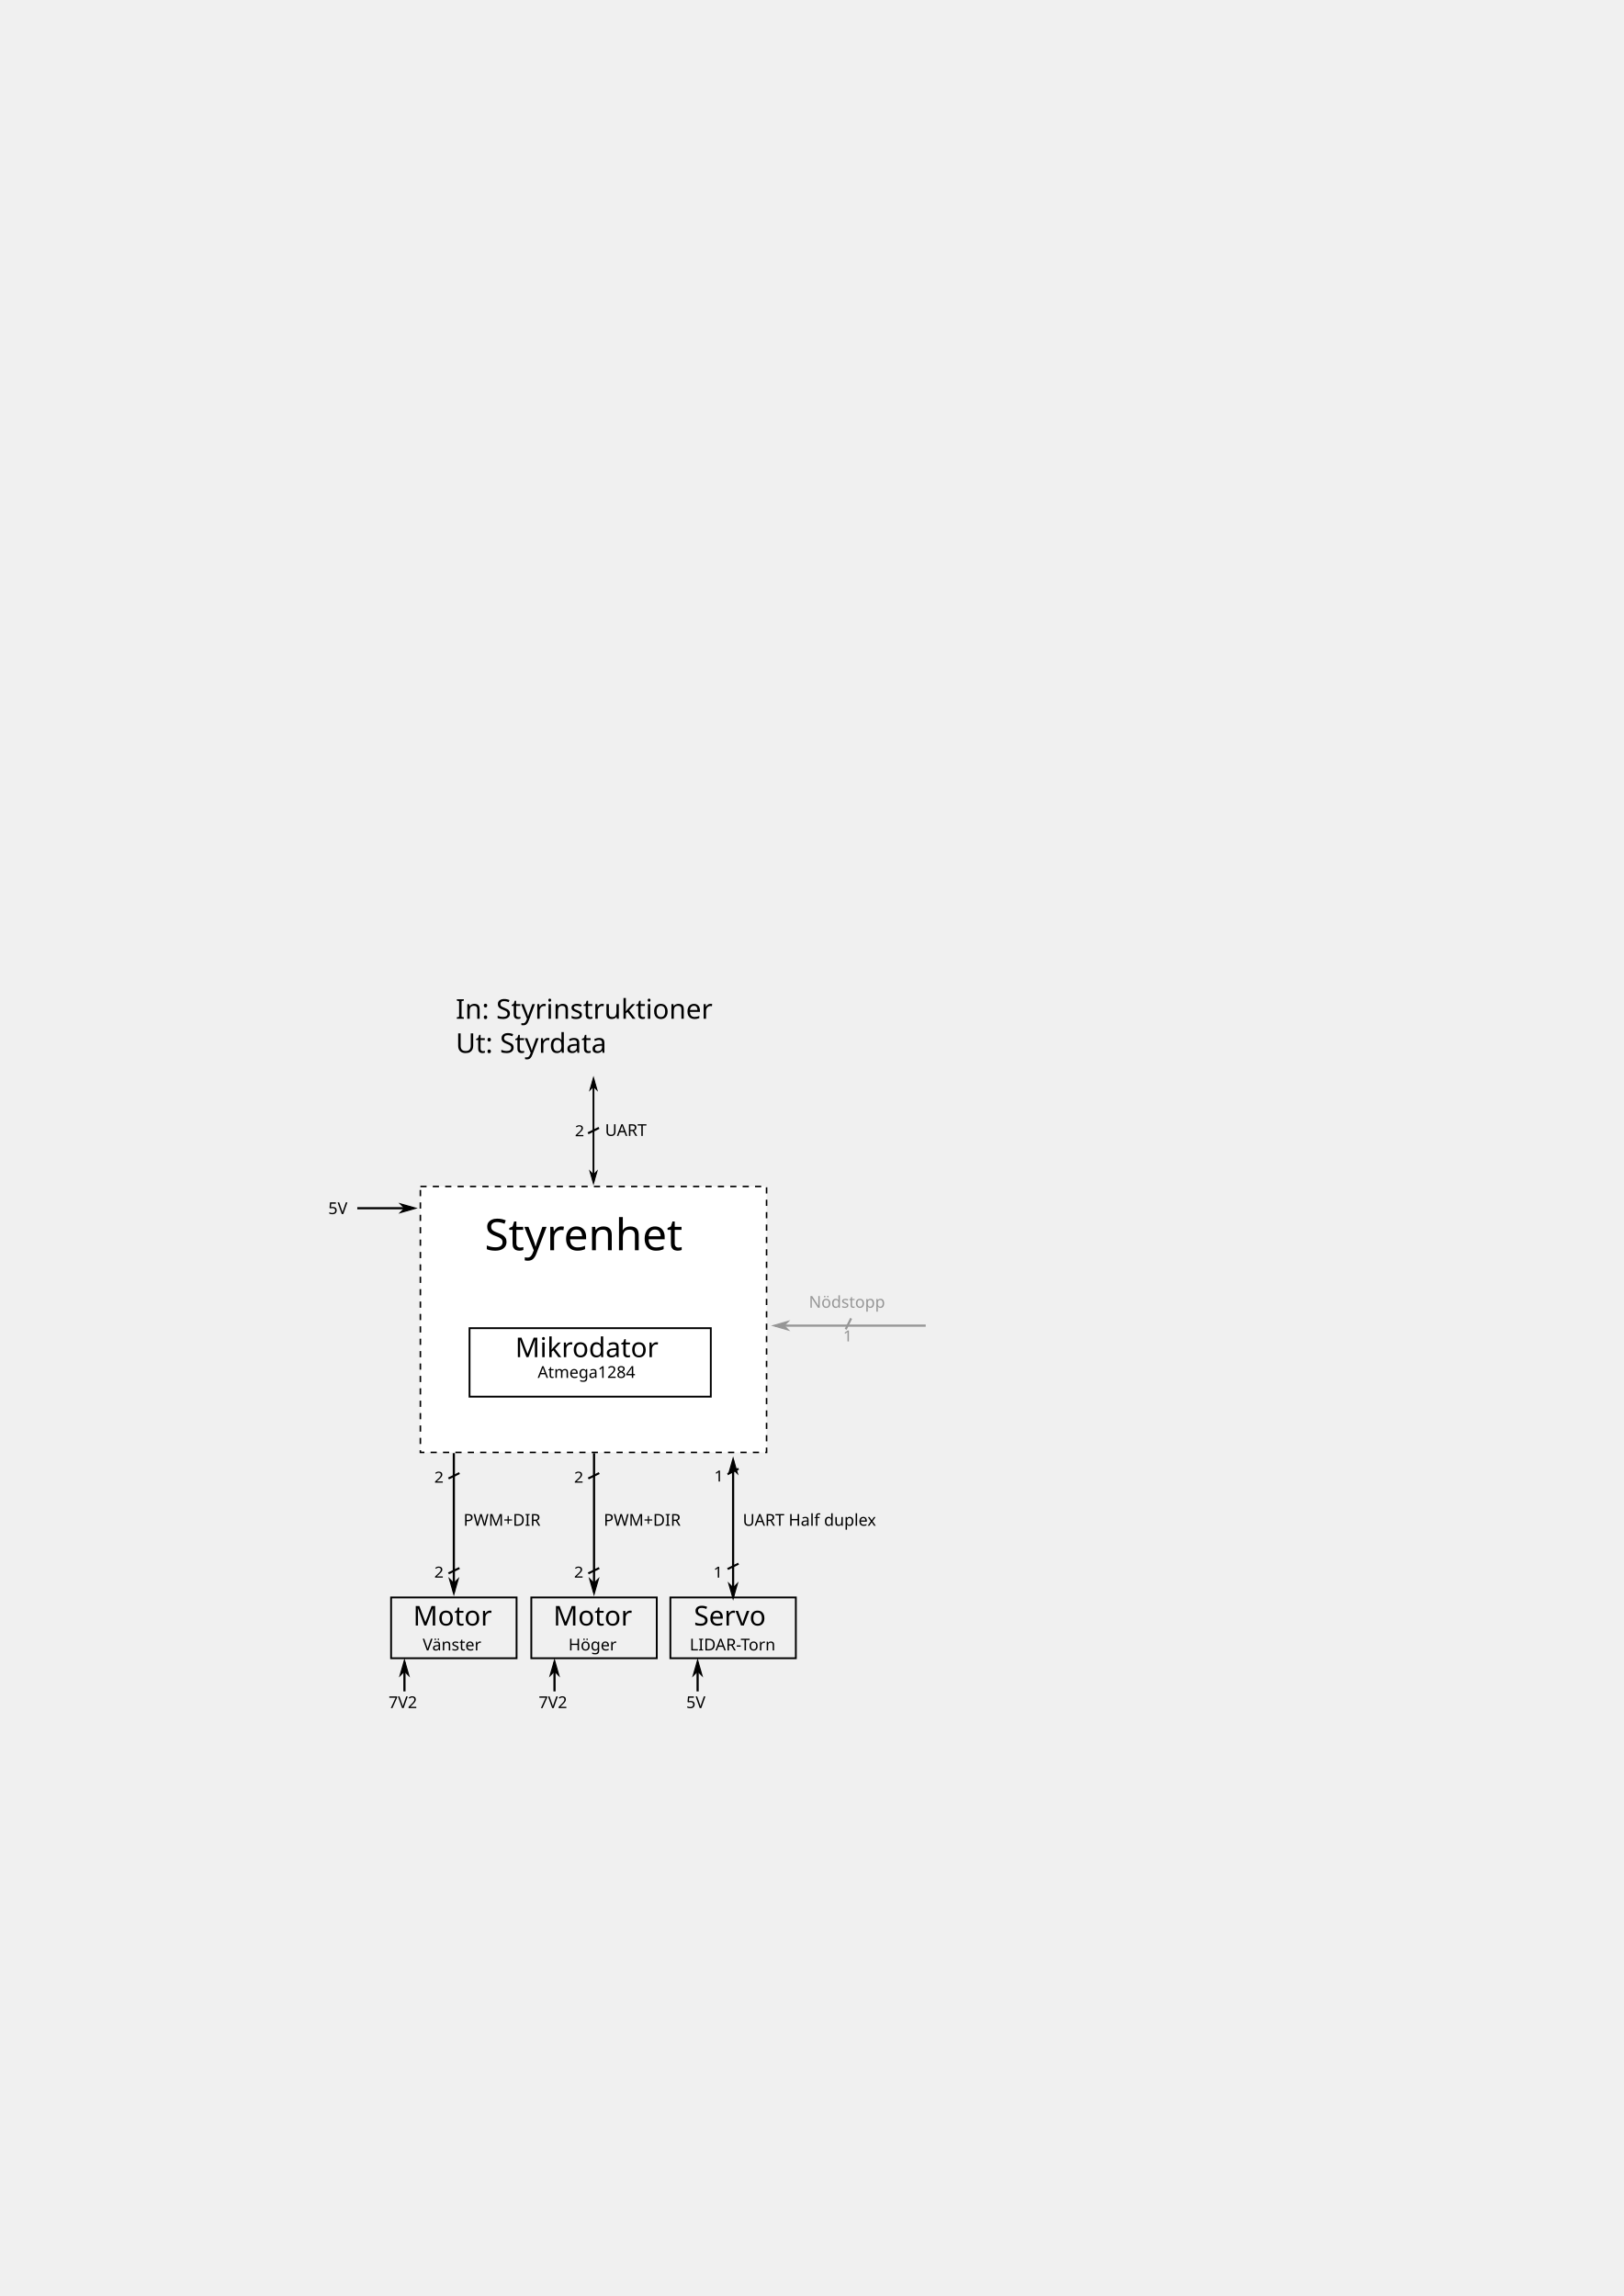
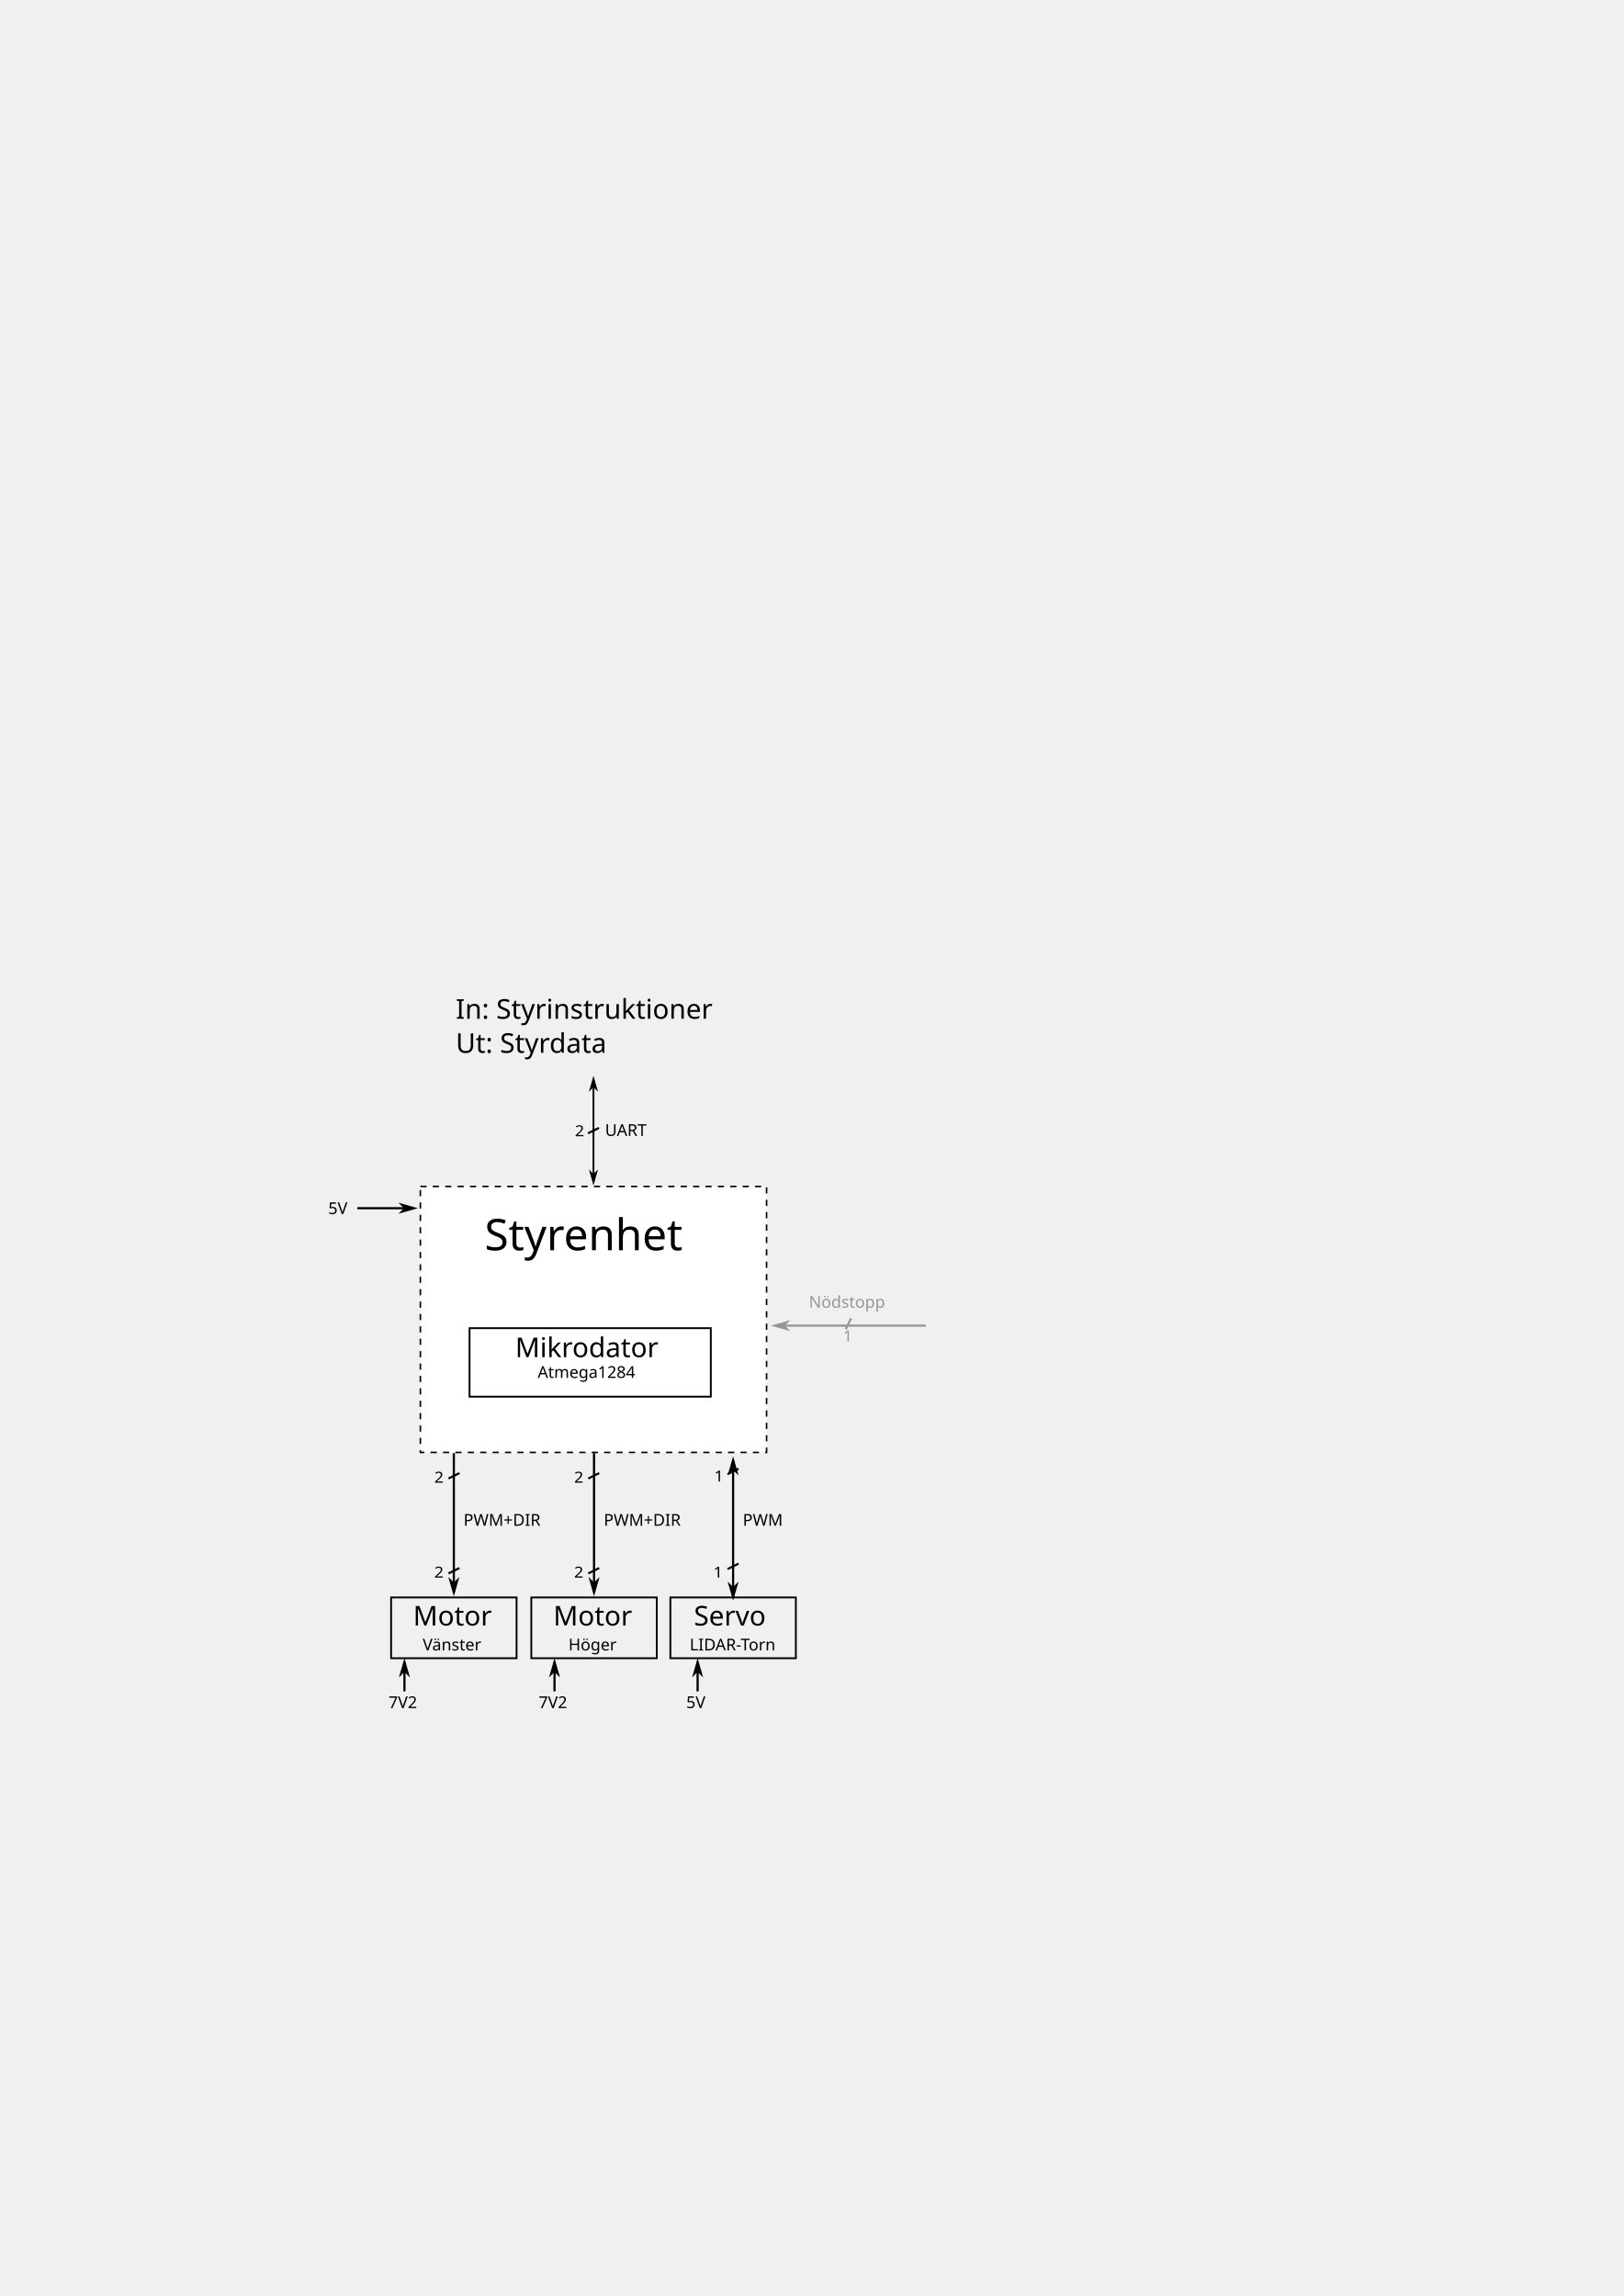
<svg xmlns="http://www.w3.org/2000/svg" width="210mm" height="297mm" viewBox="0 0 744.094 1052.362" id="svg9774" version="1.1">
  <defs id="defs9776">
    <marker orient="auto" refY="0.0" refX="0.0" id="Arrow1Lstart" style="overflow:visible">
      <path id="path13245" d="M 0.0,0.0 L 5.0,-5.0 L -12.5,0.0 L 5.0,5.0 L 0.0,0.0 z " style="fill-rule:evenodd;stroke:#969696;stroke-width:1pt;stroke-opacity:1;fill:#969696;fill-opacity:1" transform="scale(0.8) translate(12.5,0)" />
    </marker>
    <marker orient="auto" refY="0" refX="0" id="marker6600" style="overflow:visible">
      <path id="path6602" d="M 0,0 5,-5 -12.5,0 5,5 0,0 Z" style="fill:#000000;fill-opacity:1;fill-rule:evenodd;stroke:#000000;stroke-width:1pt;stroke-opacity:1" transform="matrix(0.4,0,0,0.4,4,0)" />
    </marker>
    <marker orient="auto" refY="0" refX="0" id="marker4690-4" style="overflow:visible">
      <path id="path4692-5" d="M 0,0 5,-5 -12.5,0 5,5 0,0 Z" style="fill:#000000;fill-opacity:1;fill-rule:evenodd;stroke:#000000;stroke-width:1pt;stroke-opacity:1" transform="matrix(-0.4,0,0,-0.4,-4,0)" />
    </marker>
    <marker orient="auto" refY="0" refX="0" id="marker8162" style="overflow:visible">
      <path id="path8164" d="M 0,0 5,-5 -12.5,0 5,5 0,0 Z" style="fill:#969696;fill-opacity:1;fill-rule:evenodd;stroke:#969696;stroke-width:1pt;stroke-opacity:1" transform="matrix(0.4,0,0,0.4,4,0)" />
    </marker>
    <marker orient="auto" refY="0" refX="0" id="marker8166" style="overflow:visible">
      <path id="path8168" d="M 0,0 5,-5 -12.5,0 5,5 0,0 Z" style="fill:#969696;fill-opacity:1;fill-rule:evenodd;stroke:#969696;stroke-width:1pt;stroke-opacity:1" transform="matrix(-0.4,0,0,-0.4,-4,0)" />
    </marker>
    <marker orient="auto" refY="0" refX="0" id="marker9041-3-5-6-6-8-0-9" style="overflow:visible">
      <path id="path9043-1-6-2-7-7-7-0" d="M 0,0 5,-5 -12.5,0 5,5 0,0 Z" style="fill:#000000;fill-opacity:1;fill-rule:evenodd;stroke:#000000;stroke-width:1pt;stroke-opacity:1" transform="matrix(-0.4,0,0,-0.4,-4,0)" />
    </marker>
    <marker orient="auto" refY="0" refX="0" id="marker9041-3-5-6-6-8-42" style="overflow:visible">
      <path id="path9043-1-6-2-7-7-2" d="M 0,0 5,-5 -12.5,0 5,5 0,0 Z" style="fill:#000000;fill-opacity:1;fill-rule:evenodd;stroke:#000000;stroke-width:1pt;stroke-opacity:1" transform="matrix(-0.4,0,0,-0.4,-4,0)" />
    </marker>
    <marker orient="auto" refY="0" refX="0" id="marker9041-3-5-6-6-8-0" style="overflow:visible">
      <path id="path9043-1-6-2-7-7-7" d="M 0,0 5,-5 -12.5,0 5,5 0,0 Z" style="fill:#000000;fill-opacity:1;fill-rule:evenodd;stroke:#000000;stroke-width:1pt;stroke-opacity:1" transform="matrix(-0.4,0,0,-0.4,-4,0)" />
    </marker>
    <marker orient="auto" refY="0" refX="0" id="marker9041-3-3" style="overflow:visible">
      <path id="path9043-1-9" d="M 0,0 5,-5 -12.5,0 5,5 0,0 Z" style="fill:#000000;fill-opacity:1;fill-rule:evenodd;stroke:#000000;stroke-width:1pt;stroke-opacity:1" transform="matrix(-0.4,0,0,-0.4,-4,0)" />
    </marker>
    <marker orient="auto" refY="0" refX="0" id="marker7029" style="overflow:visible">
      <path id="path7031" d="M 0,0 5,-5 -12.5,0 5,5 0,0 Z" style="fill:#000000;fill-opacity:1;fill-rule:evenodd;stroke:#000000;stroke-width:1pt;stroke-opacity:1" transform="matrix(0.4,0,0,0.4,4,0)" />
    </marker>
    <marker orient="auto" refY="0" refX="0" id="marker6588-9-2" style="overflow:visible">
      <path id="path6590-4-0" d="M 0,0 5,-5 -12.5,0 5,5 0,0 Z" style="fill:#000000;fill-opacity:1;fill-rule:evenodd;stroke:#000000;stroke-width:1pt;stroke-opacity:1" transform="matrix(-0.4,0,0,-0.4,-4,0)" />
    </marker>
    <marker orient="auto" refY="0" refX="0" id="marker6588-9" style="overflow:visible">
      <path id="path6590-4" d="M 0,0 5,-5 -12.5,0 5,5 0,0 Z" style="fill:#000000;fill-opacity:1;fill-rule:evenodd;stroke:#000000;stroke-width:1pt;stroke-opacity:1" transform="matrix(-0.4,0,0,-0.4,-4,0)" />
    </marker>
    <marker orient="auto" refY="0" refX="0" id="marker6588" style="overflow:visible">
      <path id="path6590" d="M 0,0 5,-5 -12.5,0 5,5 0,0 Z" style="fill:#000000;fill-opacity:1;fill-rule:evenodd;stroke:#000000;stroke-width:1pt;stroke-opacity:1" transform="matrix(-0.4,0,0,-0.4,-4,0)" />
    </marker>
  </defs>
  <g id="layer1">
    <path style="fill:none;fill-rule:evenodd;stroke:#000000;stroke-width:0.821;stroke-linecap:butt;stroke-linejoin:miter;stroke-miterlimit:4;stroke-dasharray:none;stroke-opacity:1;marker-start:url(#marker6600);marker-end:url(#marker4690-4)" d="m 271.97,494.717 0,46.972" id="path4688" />
    <text xml:space="preserve" style="font-style:normal;font-weight:normal;font-size:12.5px;line-height:125%;font-family:sans-serif;letter-spacing:0px;word-spacing:0px;fill:#000000;fill-opacity:1;stroke:none;stroke-width:1px;stroke-linecap:butt;stroke-linejoin:miter;stroke-opacity:1" x="277.283" y="520.638" id="text6511-2-7">
      <tspan id="tspan6513-2-3" x="277.283" y="520.638" style="font-size:7.5px">UART</tspan>
    </text>
    <rect style="fill:#ffffff;stroke:#000000;stroke-width:0.71;stroke-miterlimit:4;stroke-dasharray:2.84, 2.84;stroke-dashoffset:0;stroke-opacity:1" id="rect4290-85" width="158.648" height="121.901" x="192.646" y="543.807" />
    <text xml:space="preserve" style="font-style:normal;font-weight:normal;font-size:100.597px;line-height:125%;font-family:sans-serif;letter-spacing:0px;word-spacing:0px;fill:#000000;fill-opacity:1;stroke:none;stroke-width:1px;stroke-linecap:butt;stroke-linejoin:miter;stroke-opacity:1" x="222.072" y="573.048" id="text5111">
      <tspan x="222.072" y="573.048" style="font-size:20px" id="tspan4305">Styrenhet</tspan>
    </text>
    <rect y="608.76" x="215.173" height="31.391" width="110.565" id="rect4315" style="fill:#ffffff;fill-opacity:1;stroke:#000000;stroke-width:0.837;stroke-miterlimit:4;stroke-dasharray:none;stroke-dashoffset:0;stroke-opacity:1" />
    <text xml:space="preserve" style="font-style:normal;font-weight:normal;font-size:10px;line-height:125%;font-family:sans-serif;letter-spacing:0px;word-spacing:0px;fill:#000000;fill-opacity:1;stroke:none;stroke-width:1px;stroke-linecap:butt;stroke-linejoin:miter;stroke-opacity:1" x="236.098" y="622.039" id="text4317">
      <tspan id="tspan4319" x="236.098" y="622.039" style="font-size:12.5px">Mikrodator</tspan>
    </text>
    <text xml:space="preserve" style="font-style:normal;font-weight:normal;font-size:12.5px;line-height:125%;font-family:sans-serif;letter-spacing:0px;word-spacing:0px;fill:#000000;fill-opacity:1;stroke:none;stroke-width:1px;stroke-linecap:butt;stroke-linejoin:miter;stroke-opacity:1" x="246.393" y="631.564" id="text6461">
      <tspan id="tspan6463" x="246.393" y="631.564" style="font-size:7.5px">Atmega1284</tspan>
    </text>
    <g transform="translate(70.18817,165.5958)" id="g8665">
      <text id="text6596" y="533.729" x="142.233" style="font-style:normal;font-weight:normal;font-size:12.5px;line-height:125%;font-family:sans-serif;letter-spacing:0px;word-spacing:0px;fill:#000000;fill-opacity:1;stroke:none;stroke-width:1px;stroke-linecap:butt;stroke-linejoin:miter;stroke-opacity:1" xml:space="preserve">
        <tspan style="font-size:7.5px" y="533.729" x="142.233" id="tspan6598">PWM+DIR</tspan>
      </text>
      <path id="path6571" d="m 137.79,500.462 0,63.64" style="fill:none;fill-rule:evenodd;stroke:#000000;stroke-width:1px;stroke-linecap:butt;stroke-linejoin:miter;stroke-opacity:1;marker-end:url(#marker6588)" />
      <g transform="translate(-39.53117,0.6530096)" id="g6645">
        <rect style="opacity:1;fill:none;fill-opacity:1;stroke:#000000;stroke-width:0.833;stroke-linecap:butt;stroke-linejoin:miter;stroke-miterlimit:3.7;stroke-dasharray:none;stroke-dashoffset:0;stroke-opacity:1" id="rect6604" width="57.5" height="27.857" x="148.571" y="565.934" />
        <text xml:space="preserve" style="font-style:normal;font-weight:normal;font-size:12.5px;line-height:125%;font-family:sans-serif;letter-spacing:0px;word-spacing:0px;fill:#000000;fill-opacity:1;stroke:none;stroke-width:1px;stroke-linecap:butt;stroke-linejoin:miter;stroke-opacity:1" x="158.648" y="578.791" id="text6606">
          <tspan x="158.648" y="578.791" id="tspan6610">Motor</tspan>
        </text>
        <text xml:space="preserve" style="font-style:normal;font-weight:normal;font-size:12.5px;line-height:125%;font-family:sans-serif;letter-spacing:0px;word-spacing:0px;fill:#000000;fill-opacity:1;stroke:none;stroke-width:1px;stroke-linecap:butt;stroke-linejoin:miter;stroke-opacity:1" x="163.065" y="590.219" id="text6614">
          <tspan id="tspan6616" x="163.065" y="590.219" style="font-size:7.5px">Vänster</tspan>
        </text>
      </g>
      <g transform="translate(-26.76904,0)" id="g7669">
        <g transform="matrix(1,0,0,0.932331,-11.9057,40.85051)" id="g7373-0-6-9-3">
          <text id="text7351-4-1-0-9" y="554.148" x="167.5" style="font-style:normal;font-weight:normal;font-size:12.5px;line-height:125%;font-family:sans-serif;letter-spacing:0px;word-spacing:0px;fill:#000000;fill-opacity:1;stroke:none;stroke-width:1px;stroke-linecap:butt;stroke-linejoin:miter;stroke-opacity:1" xml:space="preserve">
            <tspan style="font-size:7.5px" y="554.148" x="167.5" id="tspan7353-8-0-9-4">2</tspan>
          </text>
          <text id="text7351-9-7-6-1-8" y="507.467" x="167.5" style="font-style:normal;font-weight:normal;font-size:12.5px;line-height:125%;font-family:sans-serif;letter-spacing:0px;word-spacing:0px;fill:#000000;fill-opacity:1;stroke:none;stroke-width:1px;stroke-linecap:butt;stroke-linejoin:miter;stroke-opacity:1" xml:space="preserve">
            <tspan style="font-size:7.5px" y="507.467" x="167.5" id="tspan7353-5-1-1-7-1">2</tspan>
          </text>
        </g>
        <g transform="matrix(1.004824,0,0,0.9246567,-61.98943,-67.34177)" id="g7435-7-5-7-2">
          <path id="path7304-7-2-9-1-9" d="m 223.017,626.619 5,-2.679" style="fill:none;fill-rule:evenodd;stroke:#000000;stroke-width:1px;stroke-linecap:butt;stroke-linejoin:miter;stroke-opacity:1" />
          <path id="path7304-4-2-2-4-1-3" d="m 223.017,673.672 5,-2.679" style="fill:none;fill-rule:evenodd;stroke:#000000;stroke-width:1px;stroke-linecap:butt;stroke-linejoin:miter;stroke-opacity:1" />
        </g>
      </g>
    </g>
    <g id="g8646" transform="translate(69.47388,165.5958)">
      <text id="text6596-8" y="533.729" x="207.201" style="font-style:normal;font-weight:normal;font-size:12.5px;line-height:125%;font-family:sans-serif;letter-spacing:0px;word-spacing:0px;fill:#000000;fill-opacity:1;stroke:none;stroke-width:1px;stroke-linecap:butt;stroke-linejoin:miter;stroke-opacity:1" xml:space="preserve">
        <tspan style="font-size:7.5px" y="533.729" x="207.201" id="tspan6598-4">PWM+DIR</tspan>
      </text>
      <path id="path6571-0" d="m 202.758,500.462 0,63.64" style="fill:none;fill-rule:evenodd;stroke:#000000;stroke-width:1px;stroke-linecap:butt;stroke-linejoin:miter;stroke-opacity:1;marker-end:url(#marker6588-9)" />
      <rect y="566.587" x="174.008" height="27.857" width="57.5" id="rect6604-6" style="opacity:1;fill:none;fill-opacity:1;stroke:#000000;stroke-width:0.833;stroke-linecap:butt;stroke-linejoin:miter;stroke-miterlimit:3.7;stroke-dasharray:none;stroke-dashoffset:0;stroke-opacity:1" />
      <text id="text6606-1" y="579.444" x="184.084" style="font-style:normal;font-weight:normal;font-size:12.5px;line-height:125%;font-family:sans-serif;letter-spacing:0px;word-spacing:0px;fill:#000000;fill-opacity:1;stroke:none;stroke-width:1px;stroke-linecap:butt;stroke-linejoin:miter;stroke-opacity:1" xml:space="preserve">
        <tspan id="tspan6610-0" y="579.444" x="184.084">Motor</tspan>
      </text>
      <text id="text6614-6" y="590.872" x="191.048" style="font-style:normal;font-weight:normal;font-size:12.5px;line-height:125%;font-family:sans-serif;letter-spacing:0px;word-spacing:0px;fill:#000000;fill-opacity:1;stroke:none;stroke-width:1px;stroke-linecap:butt;stroke-linejoin:miter;stroke-opacity:1" xml:space="preserve">
        <tspan style="font-size:7.5px" y="590.872" x="191.048" id="tspan6616-3">Höger</tspan>
      </text>
      <g id="g7669-9" transform="translate(38.00367,0)">
        <g transform="matrix(1,0,0,0.932331,-11.9057,40.85051)" id="g7373-0-6-9-3-0">
          <text id="text7351-4-1-0-9-8" y="554.148" x="167.5" style="font-style:normal;font-weight:normal;font-size:12.5px;line-height:125%;font-family:sans-serif;letter-spacing:0px;word-spacing:0px;fill:#000000;fill-opacity:1;stroke:none;stroke-width:1px;stroke-linecap:butt;stroke-linejoin:miter;stroke-opacity:1" xml:space="preserve">
            <tspan style="font-size:7.5px" y="554.148" x="167.5" id="tspan7353-8-0-9-4-8">2</tspan>
          </text>
          <text id="text7351-9-7-6-1-8-5" y="507.467" x="167.5" style="font-style:normal;font-weight:normal;font-size:12.5px;line-height:125%;font-family:sans-serif;letter-spacing:0px;word-spacing:0px;fill:#000000;fill-opacity:1;stroke:none;stroke-width:1px;stroke-linecap:butt;stroke-linejoin:miter;stroke-opacity:1" xml:space="preserve">
            <tspan style="font-size:7.5px" y="507.467" x="167.5" id="tspan7353-5-1-1-7-1-0">2</tspan>
          </text>
        </g>
        <g transform="matrix(1.004824,0,0,0.9246567,-61.98943,-67.34177)" id="g7435-7-5-7-2-9">
          <path id="path7304-7-2-9-1-9-6" d="m 223.017,626.619 5,-2.679" style="fill:none;fill-rule:evenodd;stroke:#000000;stroke-width:1px;stroke-linecap:butt;stroke-linejoin:miter;stroke-opacity:1" />
          <path id="path7304-4-2-2-4-1-3-3" d="m 223.017,673.672 5,-2.679" style="fill:none;fill-rule:evenodd;stroke:#000000;stroke-width:1px;stroke-linecap:butt;stroke-linejoin:miter;stroke-opacity:1" />
        </g>
      </g>
    </g>
    <g transform="translate(70.18817,165.5958)" id="g8627">
      <text id="text6596-8-1" y="533.729" x="270.216" style="font-style:normal;font-weight:normal;font-size:12.5px;line-height:125%;font-family:sans-serif;letter-spacing:0px;word-spacing:0px;fill:#000000;fill-opacity:1;stroke:none;stroke-width:1px;stroke-linecap:butt;stroke-linejoin:miter;stroke-opacity:1" xml:space="preserve">
-         <tspan style="font-size:7.5px" y="533.729" x="270.216" id="tspan6598-4-5">UART Half duplex</tspan>
+         <tspan style="font-size:7.5px" y="533.729" x="270.216" id="tspan6598-4-5">PWM</tspan>
        <tspan style="font-size:7.5px" y="543.104" x="270.216" id="tspan3623" />
      </text>
      <path id="path6571-0-5" d="m 265.773,503.85 0,62.291" style="fill:none;fill-rule:evenodd;stroke:#000000;stroke-width:0.989px;stroke-linecap:butt;stroke-linejoin:miter;stroke-opacity:1;marker-start:url(#marker7029);marker-end:url(#marker6588-9-2)" />
      <rect y="566.587" x="237.023" height="27.857" width="57.5" id="rect6604-6-4" style="opacity:1;fill:none;fill-opacity:1;stroke:#000000;stroke-width:0.833;stroke-linecap:butt;stroke-linejoin:miter;stroke-miterlimit:3.7;stroke-dasharray:none;stroke-dashoffset:0;stroke-opacity:1" />
      <text id="text6606-1-7" y="579.444" x="247.792" style="font-style:normal;font-weight:normal;font-size:12.5px;line-height:125%;font-family:sans-serif;letter-spacing:0px;word-spacing:0px;fill:#000000;fill-opacity:1;stroke:none;stroke-width:1px;stroke-linecap:butt;stroke-linejoin:miter;stroke-opacity:1" xml:space="preserve">
        <tspan id="tspan6610-0-6" y="579.444" x="247.792">Servo</tspan>
      </text>
      <text id="text6614-6-5" y="590.872" x="245.879" style="font-style:normal;font-weight:normal;font-size:12.5px;line-height:125%;font-family:sans-serif;letter-spacing:0px;word-spacing:0px;fill:#000000;fill-opacity:1;stroke:none;stroke-width:1px;stroke-linecap:butt;stroke-linejoin:miter;stroke-opacity:1" xml:space="preserve">
        <tspan style="font-size:7.5px" y="590.872" x="245.879" id="tspan6616-3-6">LIDAR-Torn</tspan>
      </text>
      <g id="g7669-9-8" transform="translate(101.1382,0)">
        <g transform="matrix(1,0,0,0.932331,-11.9057,40.85051)" id="g7373-0-6-9-3-0-5">
          <text id="text7351-4-1-0-9-8-6" y="554.148" x="167.5" style="font-style:normal;font-weight:normal;font-size:12.5px;line-height:125%;font-family:sans-serif;letter-spacing:0px;word-spacing:0px;fill:#000000;fill-opacity:1;stroke:none;stroke-width:1px;stroke-linecap:butt;stroke-linejoin:miter;stroke-opacity:1" xml:space="preserve">
            <tspan style="font-size:7.5px" y="554.148" x="167.5" id="tspan7353-8-0-9-4-8-1">1</tspan>
          </text>
          <text id="text7351-4-1-0-9-8-6-3" y="506.883" x="167.866" style="font-style:normal;font-weight:normal;font-size:12.5px;line-height:125%;font-family:sans-serif;letter-spacing:0px;word-spacing:0px;fill:#000000;fill-opacity:1;stroke:none;stroke-width:1px;stroke-linecap:butt;stroke-linejoin:miter;stroke-opacity:1" xml:space="preserve">
            <tspan style="font-size:7.5px" y="506.883" x="167.866" id="tspan7353-8-0-9-4-8-1-6">1</tspan>
          </text>
        </g>
        <g transform="matrix(1.004824,0,0,0.9246567,-61.98943,-69.34177)" id="g7435-7-5-7-2-9-9">
          <path id="path7304-7-2-9-1-9-6-8" d="m 223.017,626.619 5,-2.679" style="fill:none;fill-rule:evenodd;stroke:#000000;stroke-width:1px;stroke-linecap:butt;stroke-linejoin:miter;stroke-opacity:1" />
          <path id="path7304-4-2-2-4-1-3-3-4" d="m 223.017,673.672 5,-2.679" style="fill:none;fill-rule:evenodd;stroke:#000000;stroke-width:1px;stroke-linecap:butt;stroke-linejoin:miter;stroke-opacity:1" />
        </g>
      </g>
    </g>
    <path style="fill:none;fill-rule:evenodd;stroke:#000000;stroke-width:0.964px;stroke-linecap:butt;stroke-linejoin:miter;stroke-opacity:1" d="m 269.478,519.441 5.024,-2.477" id="path7304-7-2-9-1-9-6-2-8" />
    <text xml:space="preserve" style="font-style:normal;font-weight:normal;font-size:12.07px;line-height:125%;font-family:sans-serif;letter-spacing:0px;word-spacing:0px;fill:#000000;fill-opacity:1;stroke:none;stroke-width:1px;stroke-linecap:butt;stroke-linejoin:miter;stroke-opacity:1" x="254.377" y="539.366" id="text7351-9-7-6-1-8-5-5-4" transform="scale(1.035655,0.9655729)">
      <tspan id="tspan7353-5-1-1-7-1-0-9-1" x="254.377" y="539.366" style="font-size:7.242px">2</tspan>
    </text>
    <path style="fill:none;fill-opacity:1;fill-rule:evenodd;stroke:#969696;stroke-width:1;stroke-linecap:butt;stroke-linejoin:miter;stroke-miterlimit:4;stroke-dasharray:none;stroke-opacity:1;marker-start:url(#marker8162);marker-end:" d="m 355.285,607.601 68.944,0" id="path8160" />
    <text xml:space="preserve" style="font-style:normal;font-weight:normal;font-size:12.5px;line-height:125%;font-family:sans-serif;letter-spacing:0px;word-spacing:0px;fill:#000000;fill-opacity:1;stroke:none;stroke-width:1px;stroke-linecap:butt;stroke-linejoin:miter;stroke-opacity:1" x="370.68" y="599.387" id="text8774">
      <tspan id="tspan8776" x="370.68" y="599.387" style="font-size:7.5px;fill:#969696;fill-opacity:1;stroke:none;stroke-opacity:1">Nödstopp</tspan>
    </text>
    <g transform="translate(70.18817,165.5958)" id="g9159">
      <path style="fill:none;fill-rule:evenodd;stroke:#000000;stroke-width:1px;stroke-linecap:butt;stroke-linejoin:miter;stroke-opacity:1;marker-end:url(#marker9041-3-3)" d="m 93.546,388.187 25.759,0" id="path9039-03-1" />
      <text xml:space="preserve" style="font-style:normal;font-weight:normal;font-size:12.5px;line-height:125%;font-family:sans-serif;letter-spacing:0px;word-spacing:0px;fill:#000000;fill-opacity:1;stroke:none;stroke-width:1px;stroke-linecap:butt;stroke-linejoin:miter;stroke-opacity:1" x="80.237" y="390.868" id="text9045-4-9">
        <tspan style="font-size:7.5px" id="tspan9047-0-6" x="80.237" y="390.868">5V</tspan>
      </text>
    </g>
    <g transform="translate(70.18817,165.5958)" id="g9687">
      <path id="path9039-03-4-5-8-8" d="m 115.157,609.642 0,-13.274" style="fill:none;fill-rule:evenodd;stroke:#000000;stroke-width:1;stroke-linecap:butt;stroke-linejoin:miter;stroke-miterlimit:4;stroke-dasharray:none;stroke-opacity:1;marker-end:url(#marker9041-3-5-6-6-8-0)" />
      <text id="text9045-4-0-6-2-7" y="617.303" x="107.888" style="font-style:normal;font-weight:normal;font-size:12.5px;line-height:125%;font-family:sans-serif;letter-spacing:0px;word-spacing:0px;fill:#000000;fill-opacity:1;stroke:none;stroke-width:1px;stroke-linecap:butt;stroke-linejoin:miter;stroke-opacity:1" xml:space="preserve">
        <tspan y="617.303" x="107.888" id="tspan9047-0-04-9-9-0" style="font-size:7.5px">7V2</tspan>
      </text>
    </g>
    <path style="fill:none;fill-rule:evenodd;stroke:#000000;stroke-width:1;stroke-linecap:butt;stroke-linejoin:miter;stroke-miterlimit:4;stroke-dasharray:none;stroke-opacity:1;marker-end:url(#marker9041-3-5-6-6-8-42)" d="m 319.696,775.238 0,-13.274" id="path9039-03-4-5-8-0" />
    <text xml:space="preserve" style="font-style:normal;font-weight:normal;font-size:12.5px;line-height:125%;font-family:sans-serif;letter-spacing:0px;word-spacing:0px;fill:#000000;fill-opacity:1;stroke:none;stroke-width:1px;stroke-linecap:butt;stroke-linejoin:miter;stroke-opacity:1" x="314.485" y="782.899" id="text9045-4-0-6-2-5">
      <tspan style="font-size:7.5px" id="tspan9047-0-04-9-9-52" x="314.485" y="782.899">5V</tspan>
    </text>
    <g id="g9682" transform="translate(70.18817,159.4713)">
      <path id="path9039-03-4-5-8-8-2" d="m 183.929,615.767 0,-13.274" style="fill:none;fill-rule:evenodd;stroke:#000000;stroke-width:1;stroke-linecap:butt;stroke-linejoin:miter;stroke-miterlimit:4;stroke-dasharray:none;stroke-opacity:1;marker-end:url(#marker9041-3-5-6-6-8-0-9)" />
      <text id="text9045-4-0-6-2-7-8" y="623.427" x="176.659" style="font-style:normal;font-weight:normal;font-size:12.5px;line-height:125%;font-family:sans-serif;letter-spacing:0px;word-spacing:0px;fill:#000000;fill-opacity:1;stroke:none;stroke-width:1px;stroke-linecap:butt;stroke-linejoin:miter;stroke-opacity:1" xml:space="preserve">
        <tspan y="623.427" x="176.659" id="tspan9047-0-04-9-9-0-3" style="font-size:7.5px">7V2</tspan>
      </text>
    </g>
    <g id="g10071" transform="translate(-3.642012,0)">
      <text transform="scale(1.035655,0.9655729)" id="text7351-9-7-6-1-8-5-5-1" y="636.753" x="376.566" style="font-style:normal;font-weight:normal;font-size:12.07px;line-height:125%;font-family:sans-serif;letter-spacing:0px;word-spacing:0px;fill:#969696;fill-opacity:1;stroke:none;stroke-width:1px;stroke-linecap:butt;stroke-linejoin:miter;stroke-opacity:1" xml:space="preserve">
        <tspan style="font-size:7.242px;fill:#969696;fill-opacity:1;stroke:none;stroke-opacity:1" y="636.753" x="376.566" id="tspan7353-5-1-1-7-1-0-9-2">1</tspan>
      </text>
      <path id="path7304-7-2-9-1-9-6-2-89" d="m 391.206,609.283 2.477,-5.024" style="fill:#969696;fill-opacity:1;fill-rule:evenodd;stroke:#969696;stroke-width:0.989;stroke-linecap:butt;stroke-linejoin:miter;stroke-miterlimit:4;stroke-dasharray:none;stroke-opacity:1" />
    </g>
    <text xml:space="preserve" style="font-style:normal;font-weight:normal;font-size:12.5px;line-height:125%;font-family:sans-serif;letter-spacing:0px;word-spacing:0px;fill:#000000;fill-opacity:1;stroke:none;stroke-width:1px;stroke-linecap:butt;stroke-linejoin:miter;stroke-opacity:1" x="208.847" y="466.927" id="text10120-3">
      <tspan id="tspan10122-6" x="208.847" y="466.927">In: Styrinstruktioner</tspan>
      <tspan x="208.847" y="482.552" id="tspan10184">Ut: Styrdata</tspan>
    </text>
  </g>
</svg>
